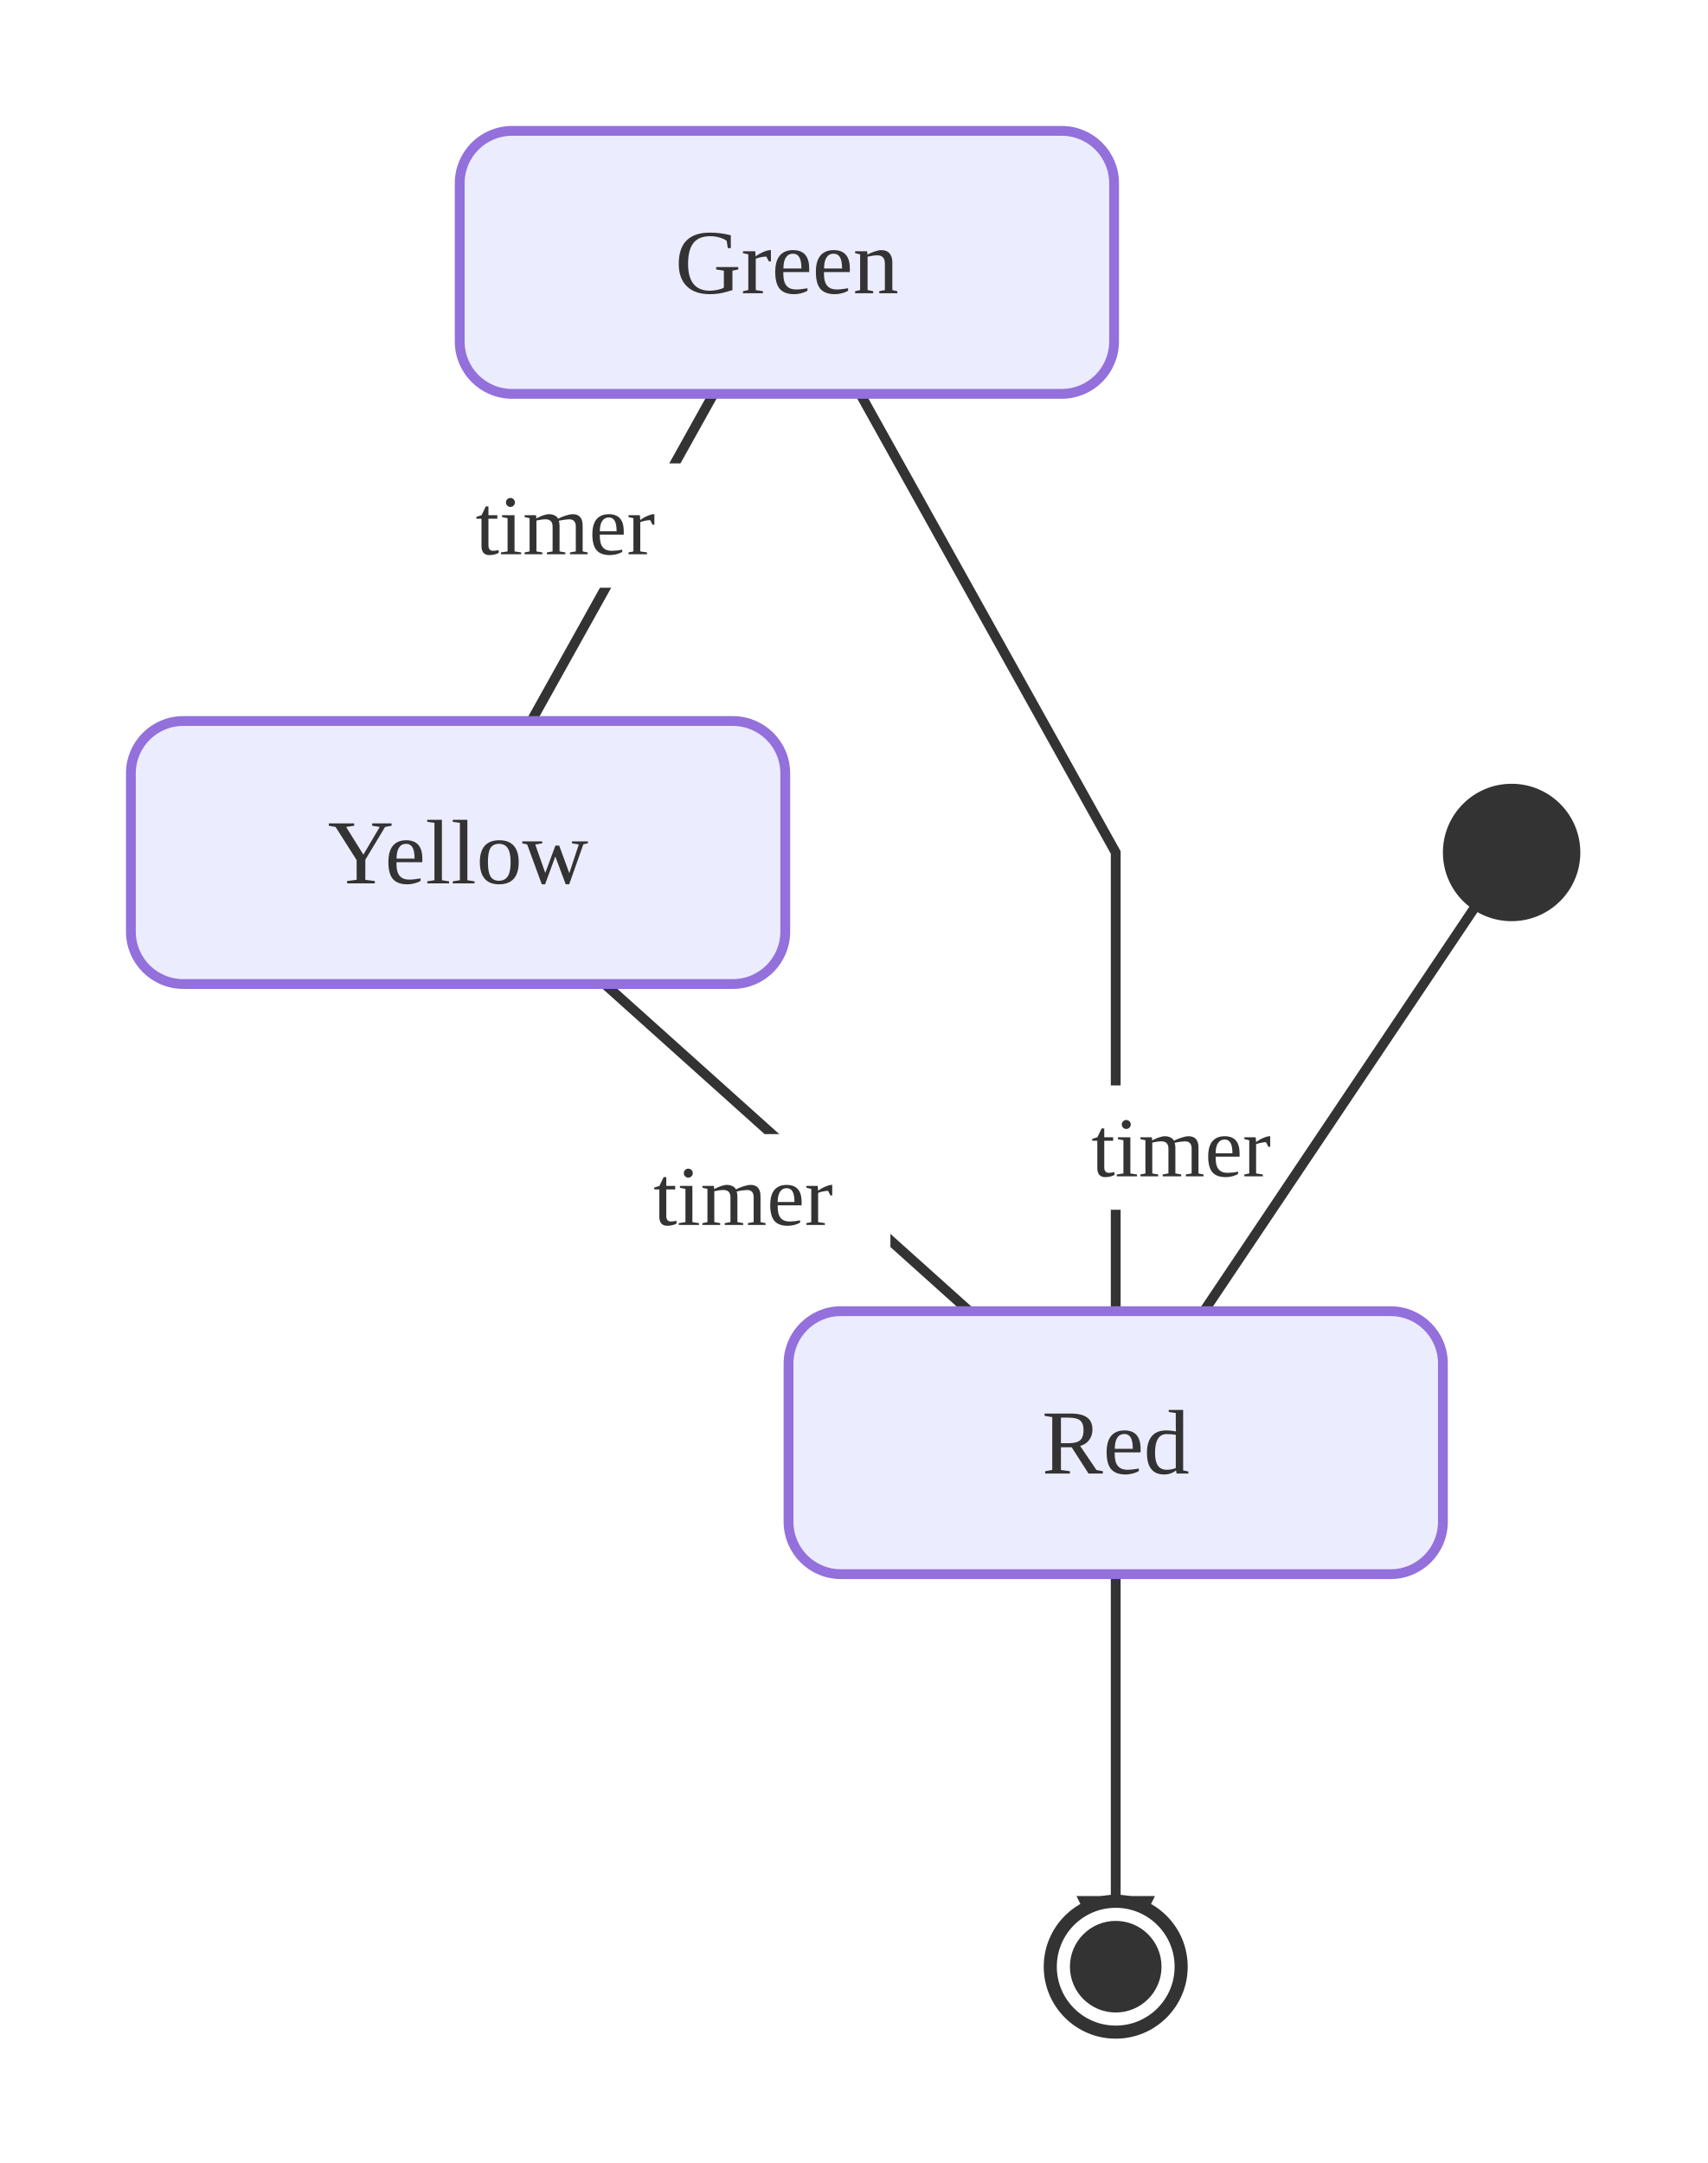
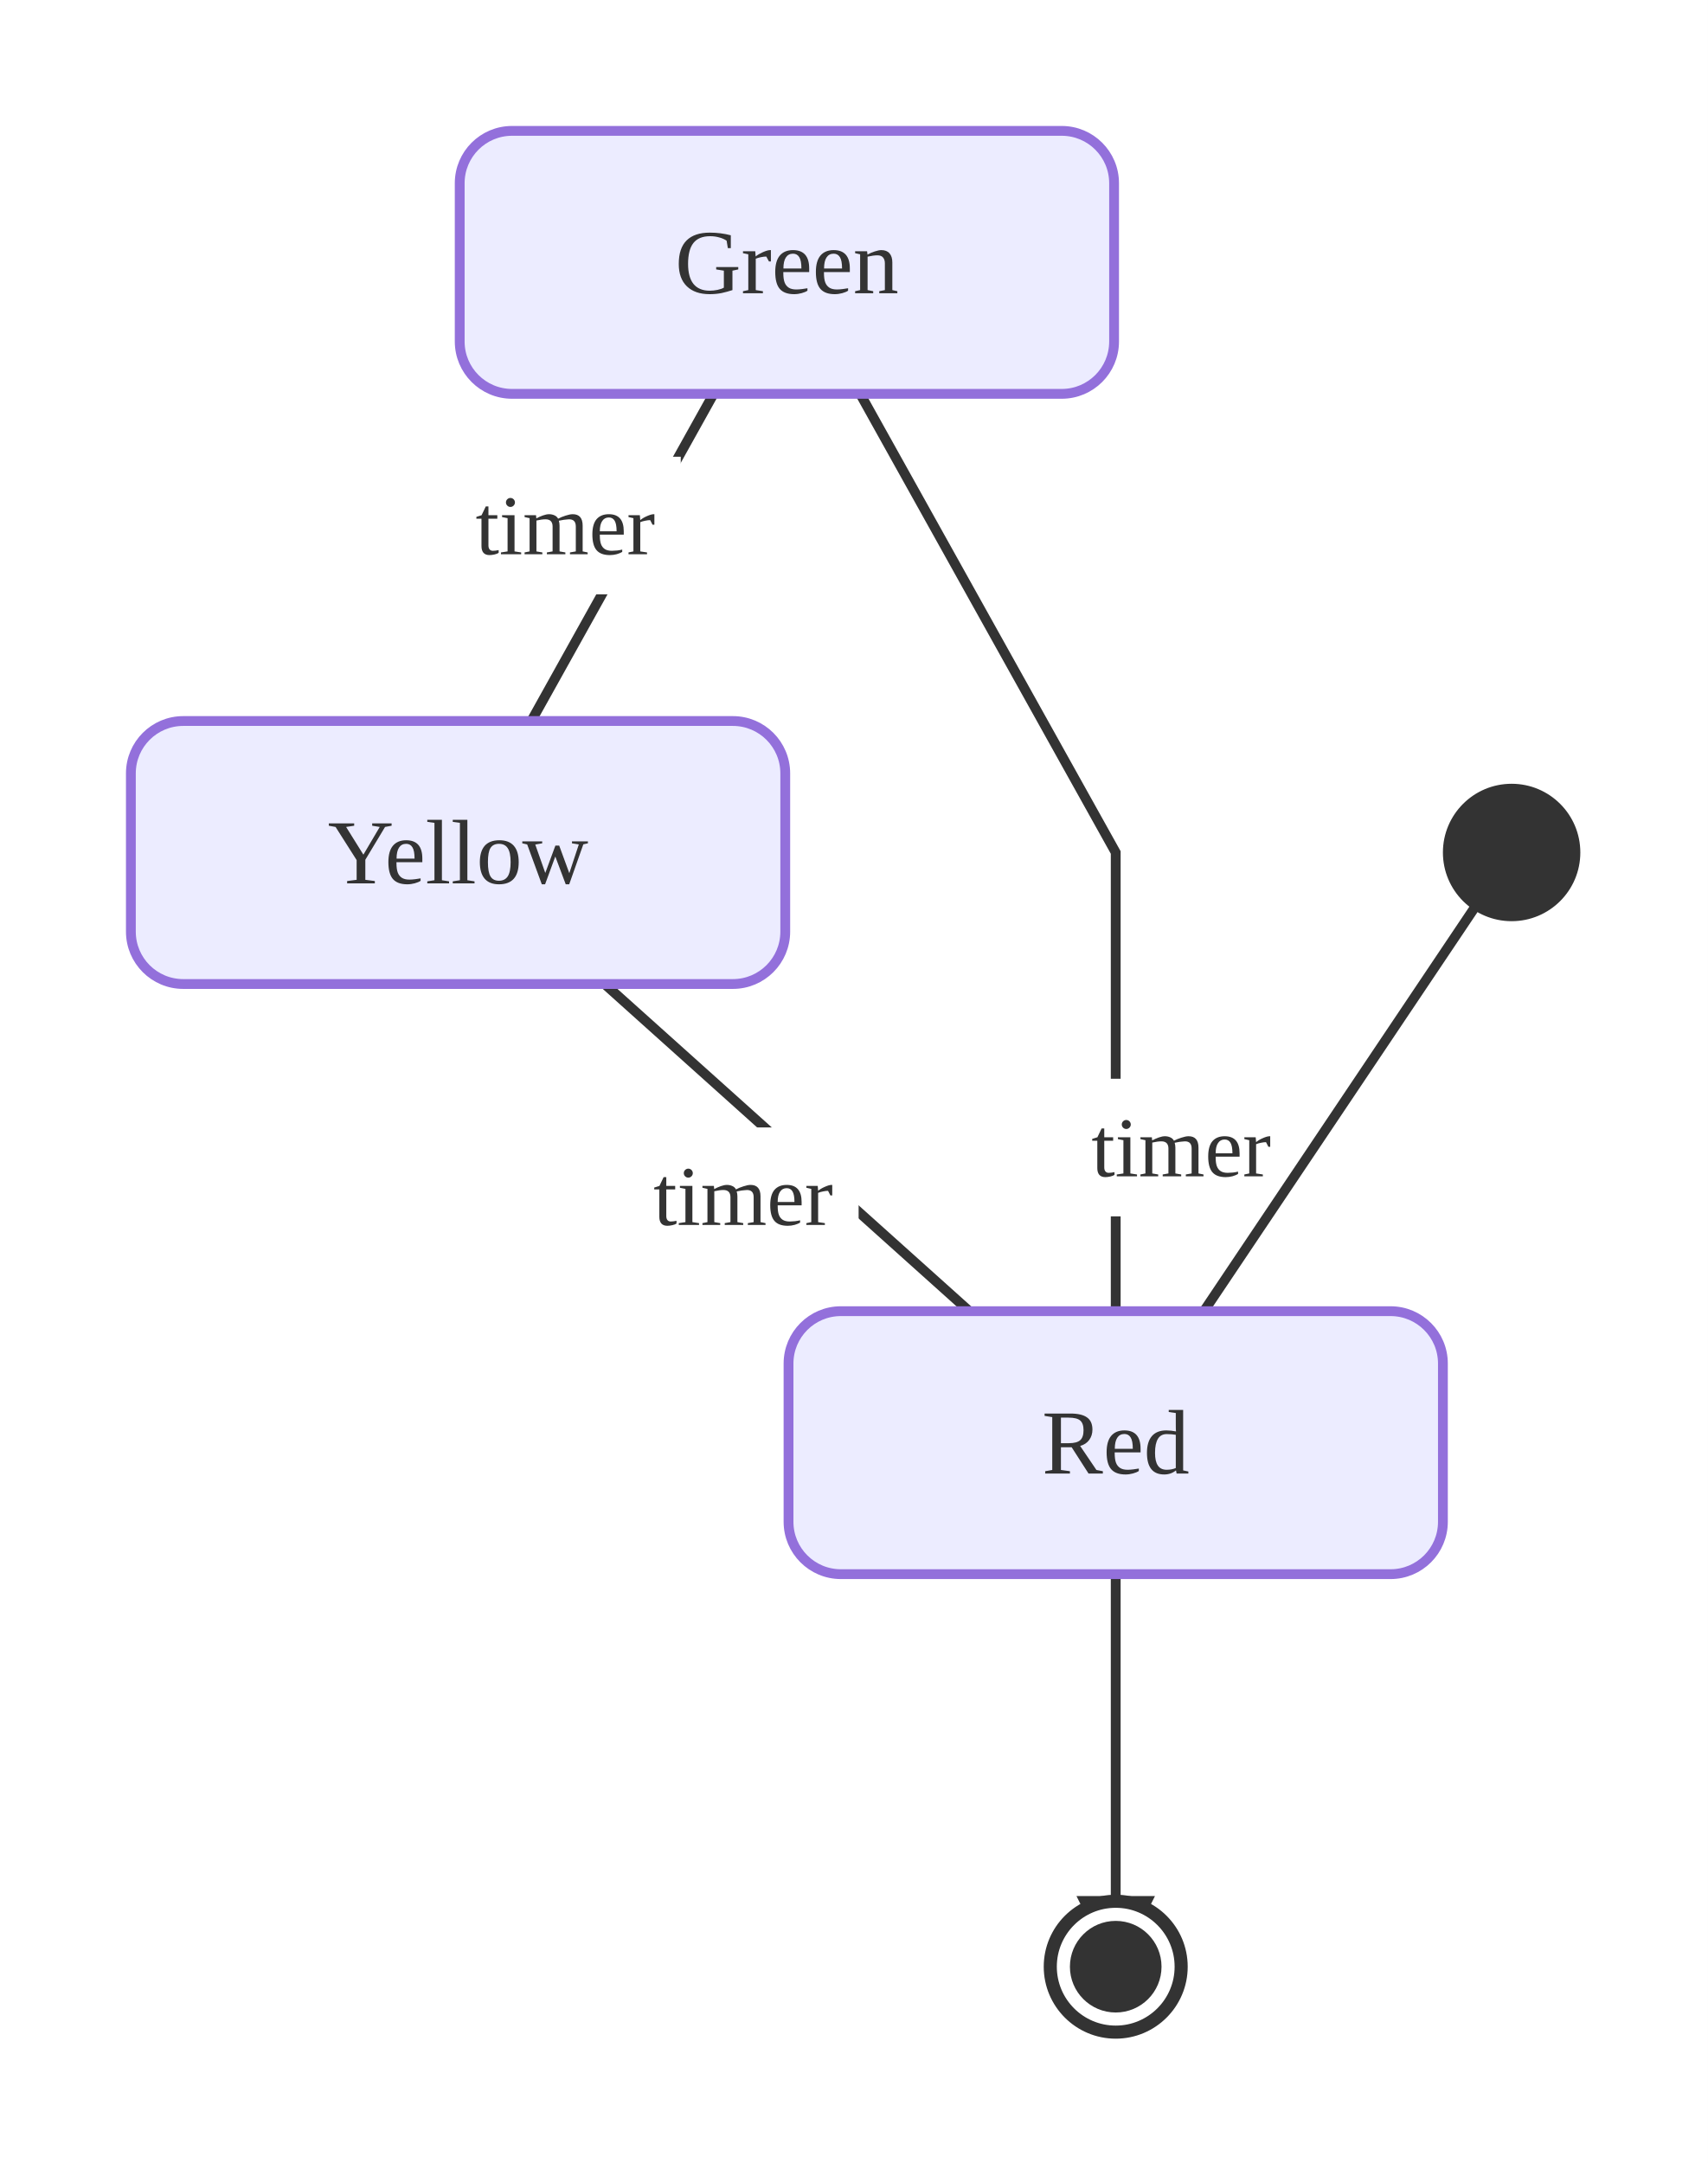
<svg xmlns="http://www.w3.org/2000/svg" viewBox="0 0 261.00 330.56">
  <defs>
    <marker id="state-arrow" viewBox="0 0 10 10" refX="9.00" refY="5.00" markerWidth="8.00" markerHeight="8.00" orient="auto">
      <polygon points="0,0 10,5 0,10" style="fill:#333" />
    </marker>
  </defs>
  <rect x="0.00" y="0.00" width="261.00" height="330.56" style="fill:#fff;stroke:none" />
  <line x1="120.25" y1="40.09" x2="70.00" y2="130.28" style="stroke:#333;stroke-width:1.5;fill:none" marker-end="url(#state-arrow)" />
-   <rect x="63.89" y="70.82" width="45.00" height="19.00" style="fill:white;stroke:none" />
+   <rect x="68.76" y="69.80" width="35.27" height="21.03" style="fill:white;stroke:none" />
  <text x="86.39" y="80.32" text-anchor="middle" dominant-baseline="central" style="fill:#333;font-size:13px">timer</text>
  <path d="M170.50,220.47 L170.50,130.28 L120.25,40.09" style="stroke:#333;stroke-width:1.5;fill:none" marker-end="url(#state-arrow)" />
-   <rect x="158.00" y="165.88" width="45.00" height="19.00" style="fill:white;stroke:none" />
+   <rect x="162.87" y="164.86" width="35.27" height="21.03" style="fill:white;stroke:none" />
  <text x="180.50" y="175.38" text-anchor="middle" dominant-baseline="central" style="fill:#333;font-size:13px">timer</text>
  <line x1="170.50" y1="220.47" x2="170.50" y2="300.56" style="stroke:#333;stroke-width:1.5;fill:none" marker-end="url(#state-arrow)" />
  <line x1="70.00" y1="130.28" x2="170.50" y2="220.47" style="stroke:#333;stroke-width:1.5;fill:none" marker-end="url(#state-arrow)" />
-   <rect x="91.07" y="173.32" width="45.00" height="19.00" style="fill:white;stroke:none" />
+   <rect x="95.94" y="172.30" width="35.27" height="21.03" style="fill:white;stroke:none" />
  <text x="113.57" y="182.82" text-anchor="middle" dominant-baseline="central" style="fill:#333;font-size:13px">timer</text>
  <line x1="231.00" y1="130.28" x2="170.50" y2="220.47" style="stroke:#333;stroke-width:1.5;fill:none" marker-end="url(#state-arrow)" />
  <rect x="120.50" y="200.38" width="100.00" height="40.19" rx="8.00" ry="8.00" style="fill:#ECECFF;stroke:#9370DB;stroke-width:1.5" />
  <text x="170.50" y="220.47" text-anchor="middle" dominant-baseline="central" style="fill:#333;font-size:14px">Red</text>
  <rect x="70.25" y="20.00" width="100.00" height="40.19" rx="8.00" ry="8.00" style="fill:#ECECFF;stroke:#9370DB;stroke-width:1.5" />
  <text x="120.25" y="40.09" text-anchor="middle" dominant-baseline="central" style="fill:#333;font-size:14px">Green</text>
  <rect x="20.00" y="110.19" width="100.00" height="40.19" rx="8.00" ry="8.00" style="fill:#ECECFF;stroke:#9370DB;stroke-width:1.5" />
  <text x="70.00" y="130.28" text-anchor="middle" dominant-baseline="central" style="fill:#333;font-size:14px">Yellow</text>
  <circle cx="170.50" cy="300.56" r="10.00" style="fill:#fff;stroke:#333;stroke-width:2" />
  <circle cx="170.50" cy="300.56" r="7.00" style="fill:#333;stroke:none" />
  <circle cx="231.00" cy="130.28" r="10.00" style="fill:#333;stroke:#333" />
</svg>
